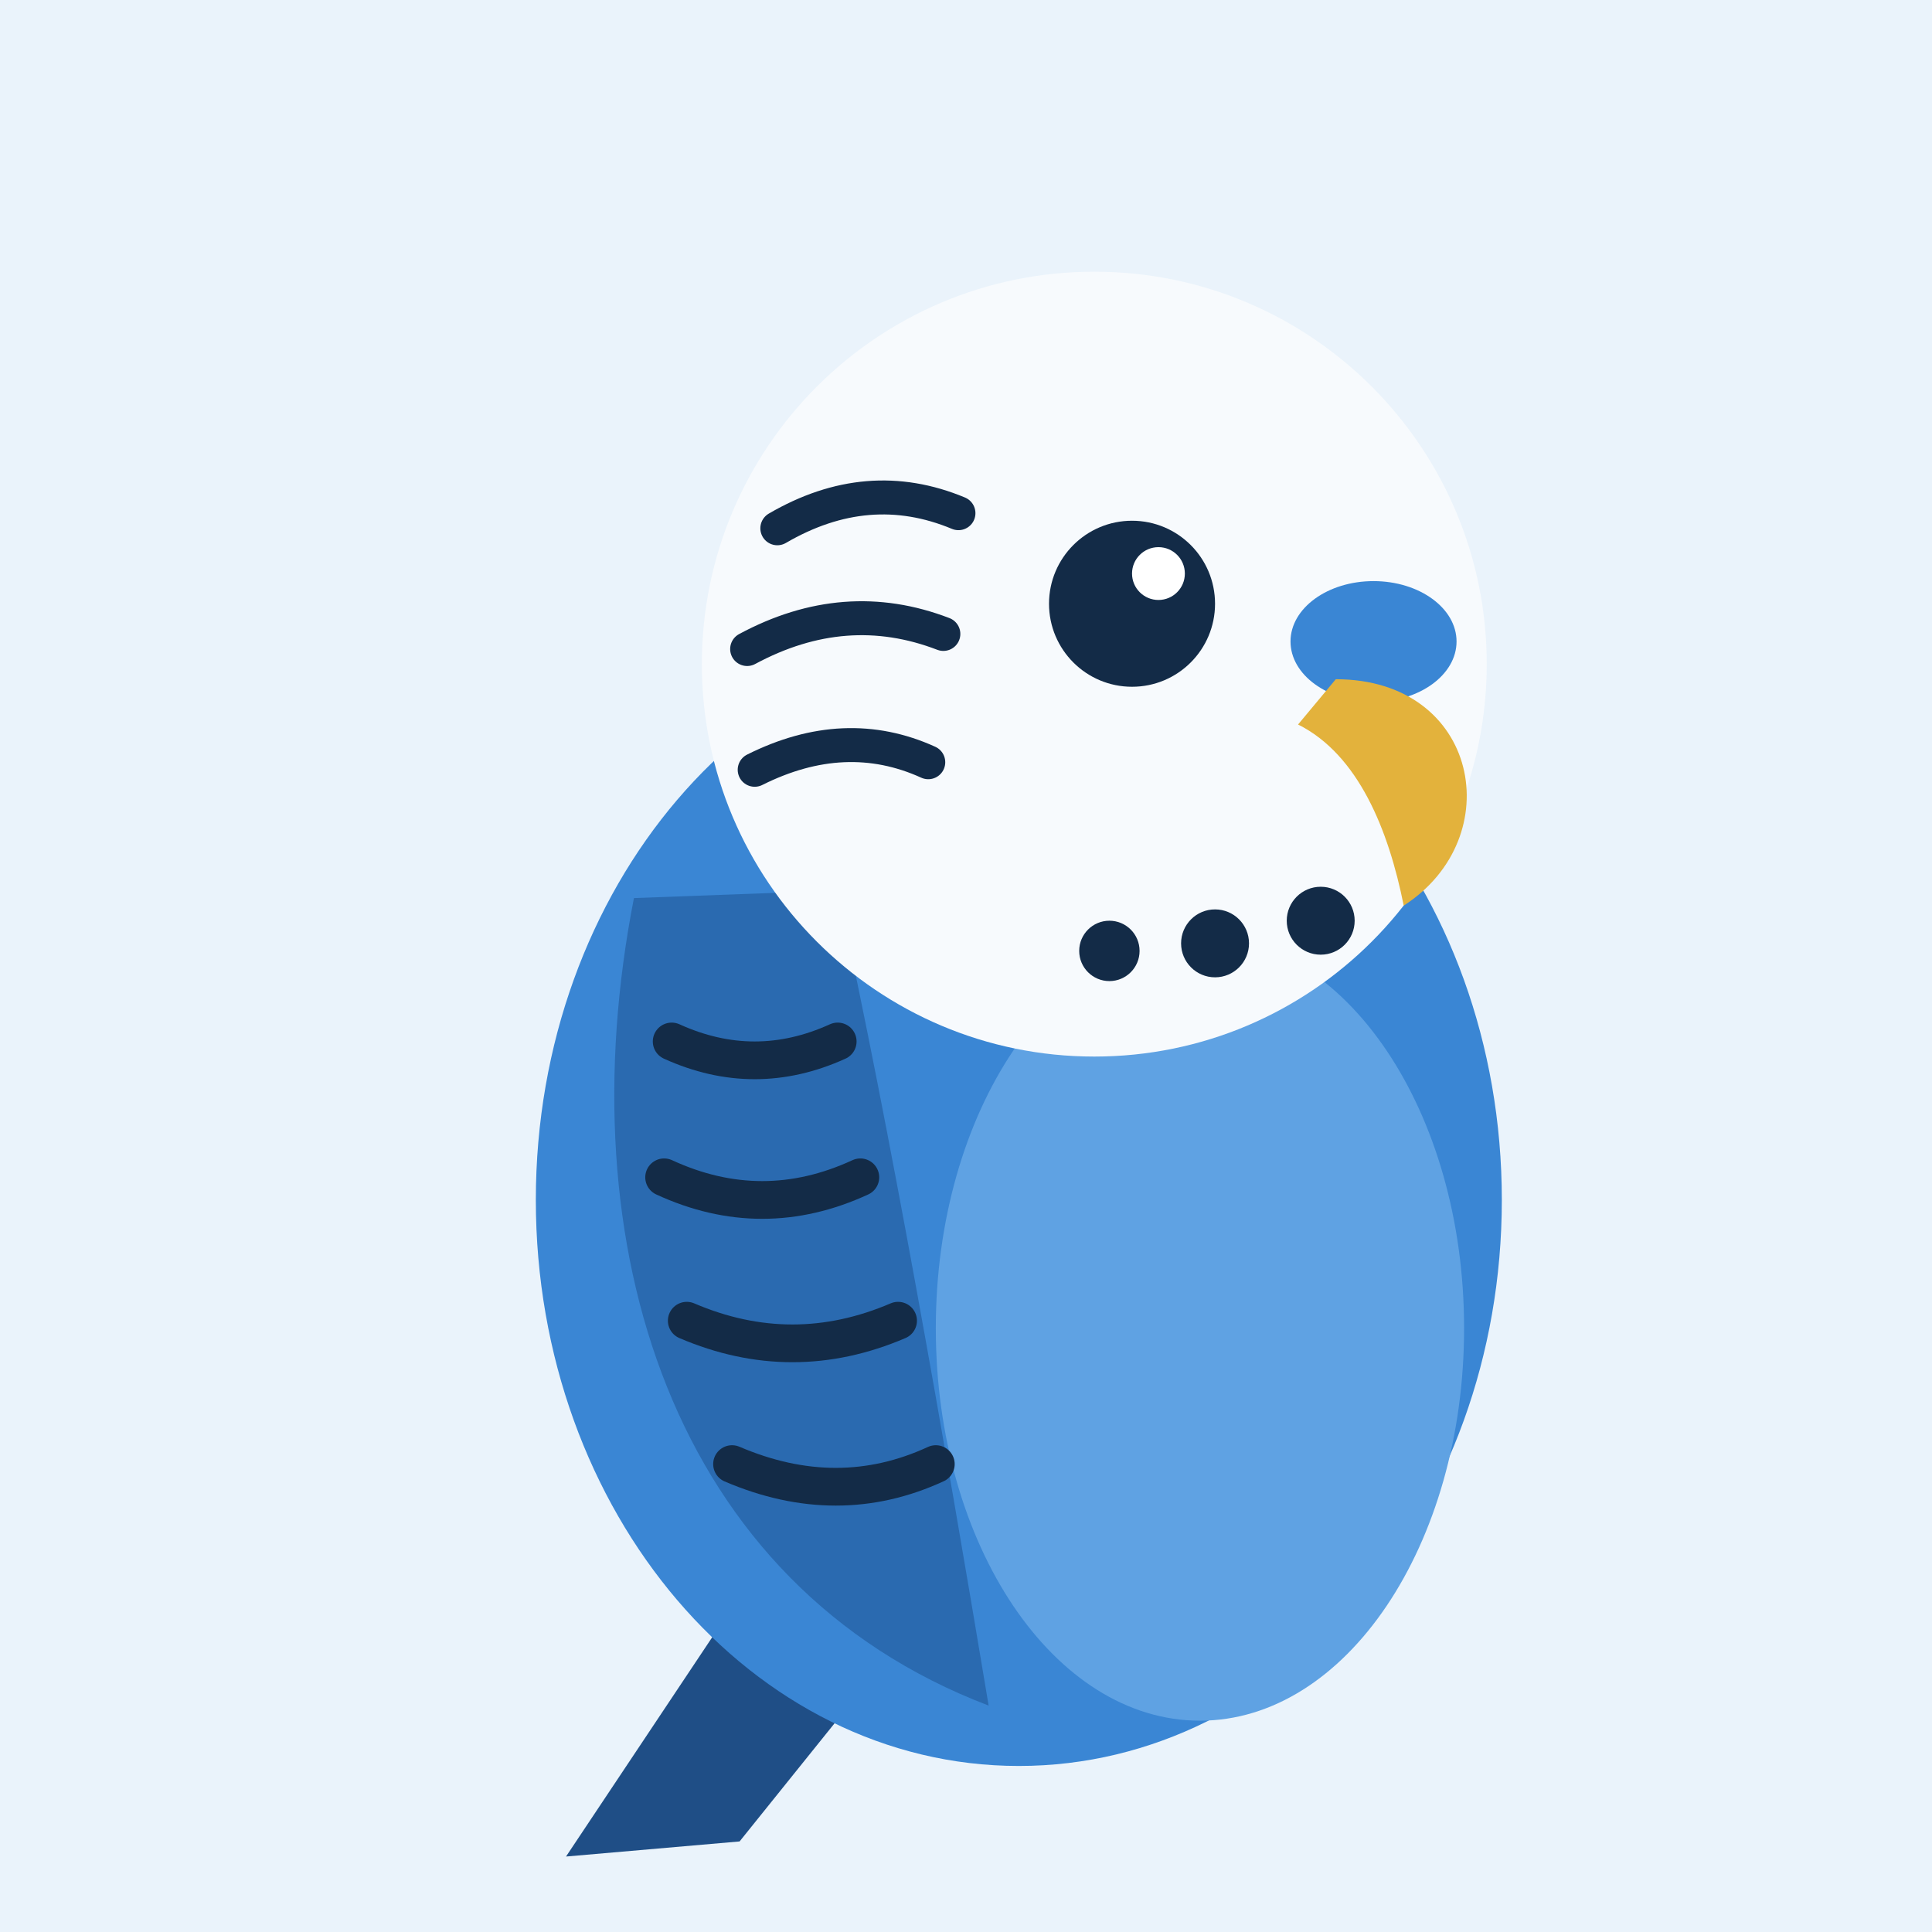
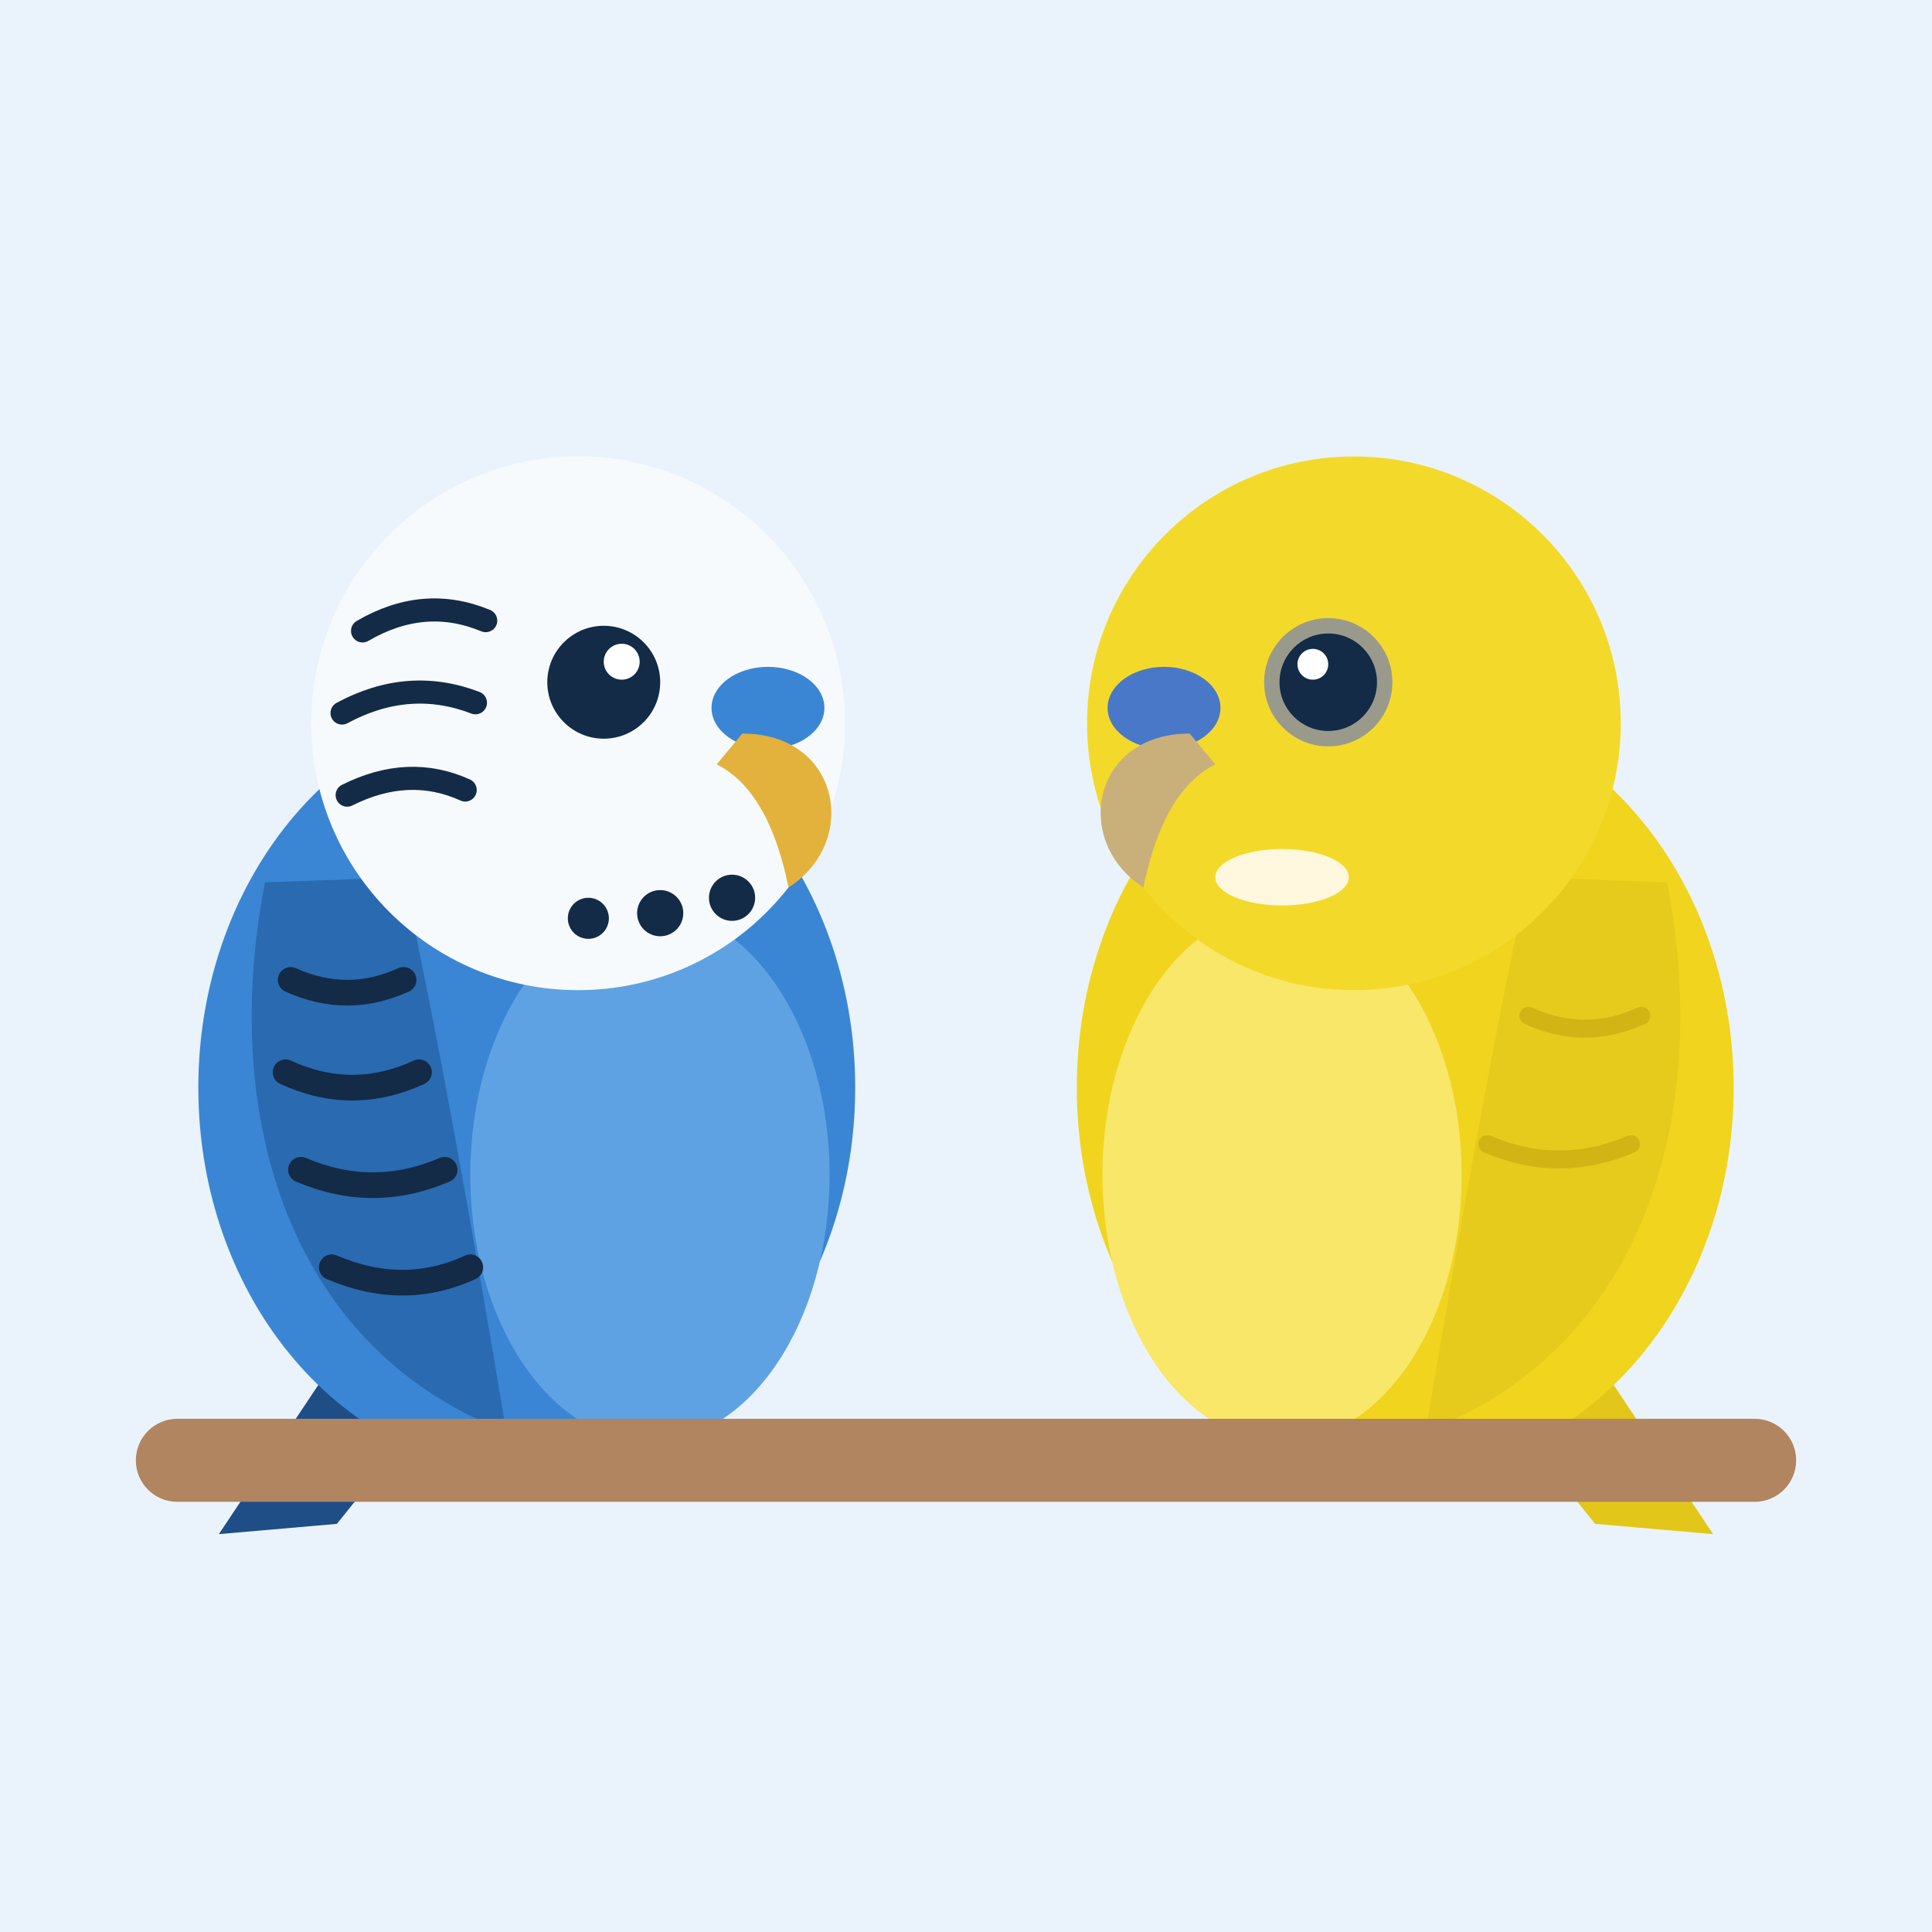
<svg xmlns="http://www.w3.org/2000/svg" viewBox="0 0 512 512">
  <rect width="512" height="512" fill="#EAF3FB" />
-   <path d="M238 360 L 150 492 L 196 488 L 278 386 Z" fill="#1F4E86" />
-   <ellipse cx="270" cy="318" rx="128" ry="150" fill="#3A86D4" />
-   <ellipse cx="318" cy="352" rx="70" ry="104" fill="#5FA2E3" />
-   <path d="M168 238 C 150 330, 178 420, 262 452 C 250 380, 236 300, 222 236 Z" fill="#2A6AB0" />
-   <g fill="none" stroke="#132B47" stroke-width="10" stroke-linecap="round">
-     <path d="M178 276 q 22 10 44 0" />
-     <path d="M176 312 q 26 12 52 0" />
-     <path d="M182 350 q 28 12 56 0" />
-     <path d="M194 388 q 28 12 54 0" />
+   <g transform="translate(-44 72) scale(0.68)">
+     <path d="M238 360 L 150 492 L 196 488 L 278 386 Z" fill="#1F4E86" />
+     <ellipse cx="270" cy="318" rx="128" ry="150" fill="#3A86D4" />
+     <ellipse cx="318" cy="352" rx="70" ry="104" fill="#5FA2E3" />
+     <path d="M168 238 C 150 330, 178 420, 262 452 C 250 380, 236 300, 222 236 Z" fill="#2A6AB0" />
+     <g fill="none" stroke="#132B47" stroke-width="10" stroke-linecap="round">
+       <path d="M178 276 q 22 10 44 0" />
+       <path d="M176 312 q 26 12 52 0" />
+       <path d="M182 350 q 28 12 56 0" />
+       <path d="M194 388 q 28 12 54 0" />
+     </g>
+     <circle cx="290" cy="176" r="104" fill="#F7FAFD" />
+     <g fill="none" stroke="#132B47" stroke-width="9" stroke-linecap="round">
+       <path d="M206 140 q 24 -14 48 -4" />
+       <path d="M198 172 q 26 -14 52 -4" />
+       <path d="M200 204 q 24 -12 46 -2" />
+     </g>
+     <circle cx="300" cy="160" r="22" fill="#132B47" />
+     <circle cx="307" cy="152" r="7" fill="#FFFFFF" />
+     <ellipse cx="364" cy="170" rx="22" ry="16" fill="#3A86D4" />
+     <path d="M354 180 C 392 180, 400 222, 372 240 C 368 220, 360 200, 344 192 Z" fill="#E3B23C" />
+     <g fill="#132B47">
+       <circle cx="322" cy="250" r="9" />
+       <circle cx="350" cy="244" r="9" />
+       <circle cx="294" cy="252" r="8" />
+     </g>
  </g>
-   <circle cx="290" cy="176" r="104" fill="#F7FAFD" />
-   <g fill="none" stroke="#132B47" stroke-width="9" stroke-linecap="round">
-     <path d="M206 140 q 24 -14 48 -4" />
-     <path d="M198 172 q 26 -14 52 -4" />
-     <path d="M200 204 q 24 -12 46 -2" />
+   <g transform="translate(556 72) scale(-0.68 0.68)">
+     <path d="M238 360 L 150 492 L 196 488 L 278 386 Z" fill="#E2C61A" />
+     <ellipse cx="270" cy="318" rx="128" ry="150" fill="#F0D41E" />
+     <ellipse cx="318" cy="352" rx="70" ry="104" fill="#F8E768" />
+     <path d="M168 238 C 150 330, 178 420, 262 452 C 250 380, 236 300, 222 236 Z" fill="#E6CB1C" />
+     <g fill="none" stroke="#D2B514" stroke-width="7" stroke-linecap="round">
+       <path d="M178 290 q 22 10 44 0" />
+       <path d="M182 340 q 28 12 56 0" />
+     </g>
+     <circle cx="290" cy="176" r="104" fill="#F3DA2A" />
+     <circle cx="300" cy="160" r="25" fill="#9A9A8C" />
+     <circle cx="300" cy="160" r="19" fill="#132B47" />
+     <circle cx="306" cy="153" r="6" fill="#FFFFFF" />
+     <ellipse cx="364" cy="170" rx="22" ry="16" fill="#4A78C9" />
+     <path d="M354 180 C 392 180, 400 222, 372 240 C 368 220, 360 200, 344 192 Z" fill="#C9B07A" />
+     <ellipse cx="318" cy="236" rx="26" ry="11" fill="#FFF8DF" />
  </g>
-   <circle cx="300" cy="160" r="22" fill="#132B47" />
-   <circle cx="307" cy="152" r="7" fill="#FFFFFF" />
-   <ellipse cx="364" cy="170" rx="22" ry="16" fill="#3A86D4" />
-   <path d="M354 180 C 392 180, 400 222, 372 240 C 368 220, 360 200, 344 192 Z" fill="#E3B23C" />
-   <g fill="#132B47">
-     <circle cx="322" cy="250" r="9" />
-     <circle cx="350" cy="244" r="9" />
-     <circle cx="294" cy="252" r="8" />
-   </g>
+   <rect x="36" y="376" width="440" height="22" rx="11" fill="#B08560" />
</svg>
